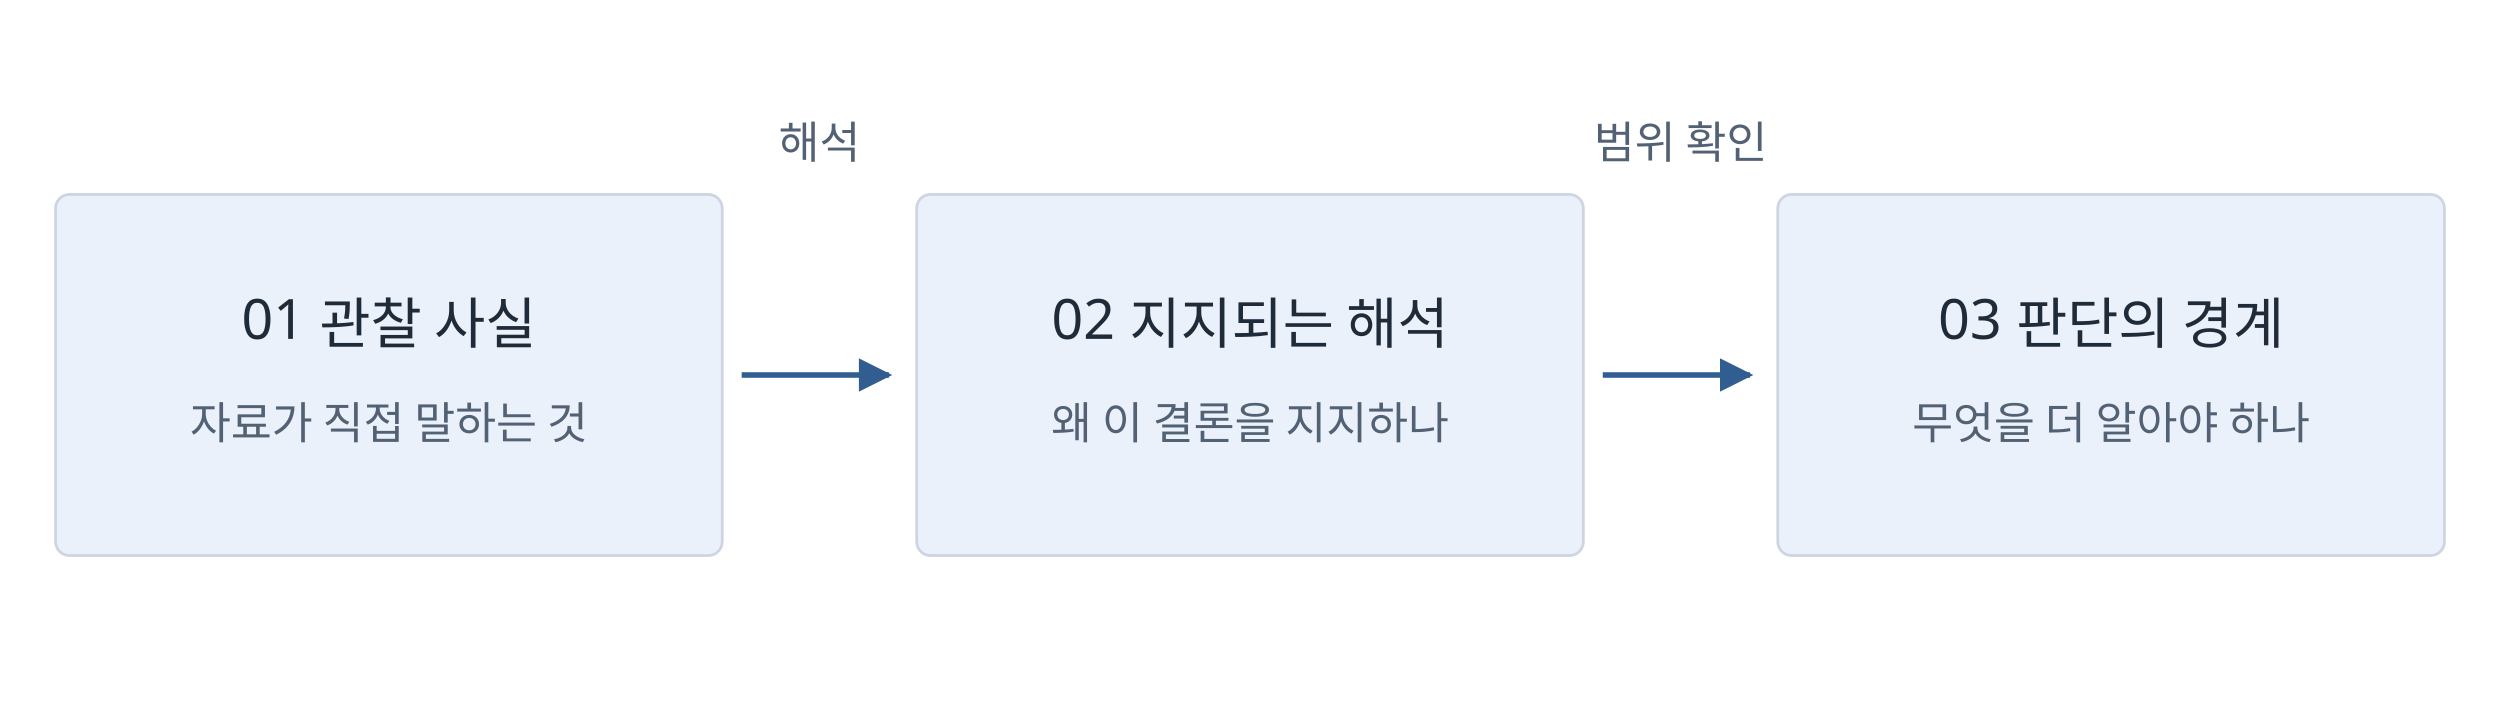
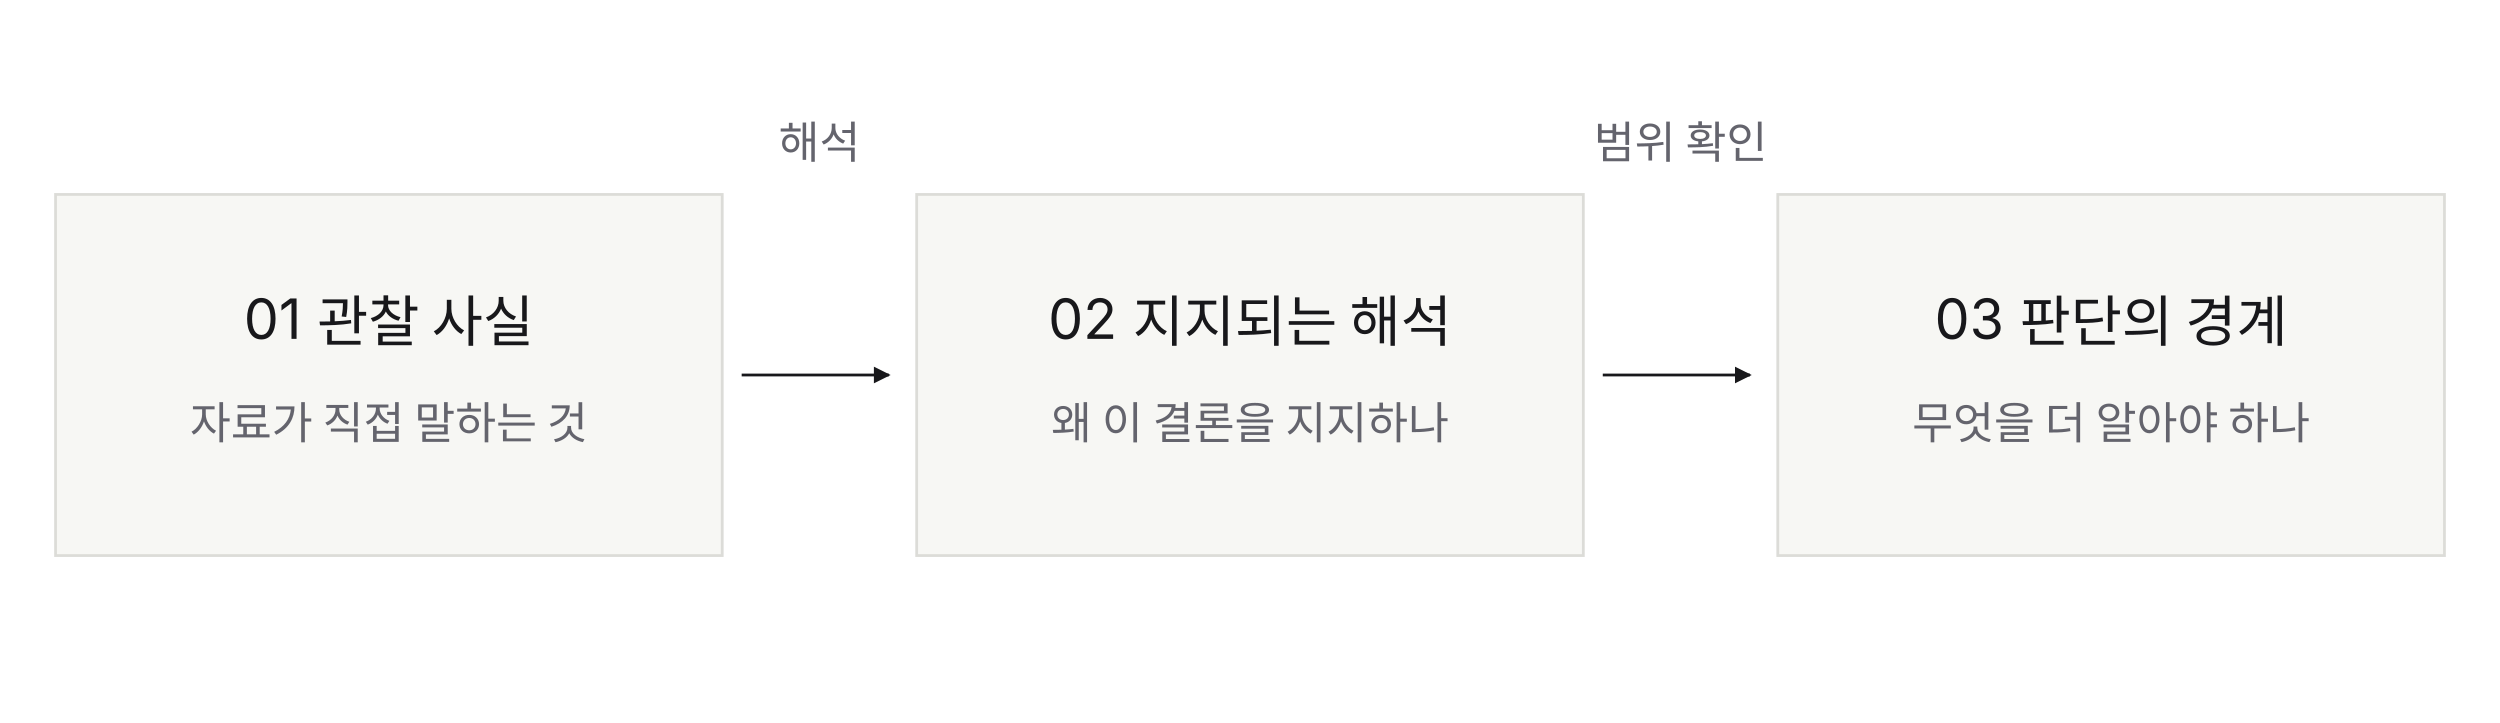
<svg xmlns="http://www.w3.org/2000/svg" width="900" height="260" viewBox="0 0 900 260" role="img" aria-labelledby="title desc">
  <defs>
    <marker id="arrow" viewBox="0 0 10 10" refX="9" refY="5" markerWidth="6" markerHeight="6" orient="auto">
-       <path d="M0 0L10 5L0 10" fill="#315d91" />
+       <path d="M0 0L10 5L0 10" fill="#18181B" />
    </marker>
  </defs>
-   <g fill="#eaf1fa" stroke="#ccd5e1">
-     <rect x="20" y="70" width="240" height="130" rx="5" />
-     <rect x="330" y="70" width="240" height="130" rx="5" />
-     <rect x="640" y="70" width="240" height="130" rx="5" />
+   <g fill="#F7F7F4" stroke="#DCDCD8">
+     <rect x="20" y="70" width="240" height="130" rx="0" />
+     <rect x="330" y="70" width="240" height="130" rx="0" />
+     <rect x="640" y="70" width="240" height="130" rx="0" />
  </g>
-   <g stroke="#315d91" stroke-width="2" marker-end="url(#arrow)">
+   <g stroke="#18181B" stroke-width="1" marker-end="url(#arrow)">
    <path d="M267 135H320" />
    <path d="M577 135H630" />
  </g>
-   <g text-anchor="middle" font-family="sans-serif" fill="#202b3a" font-size="20">
+   <g text-anchor="middle" font-family="system-ui, -apple-system, Pretendard, Apple SD Gothic Neo, sans-serif" fill="#18181B" font-size="20">
    <text x="140" y="122">01 관찰 사실</text>
    <text x="450" y="122">02 지지되는 해석</text>
    <text x="760" y="122">03 판단의 경계</text>
-     <g font-size="16" fill="#536174">
+     <g font-size="16" fill="#64646D">
      <text x="140" y="158">자료가 직접 말하는 것</text>
      <text x="450" y="158">왜 이 결론을 지지하나</text>
      <text x="760" y="158">무엇을 더 알아야 하나</text>
      <text x="295" y="57">해석</text>
      <text x="605" y="57">범위 확인</text>
    </g>
  </g>
</svg>
